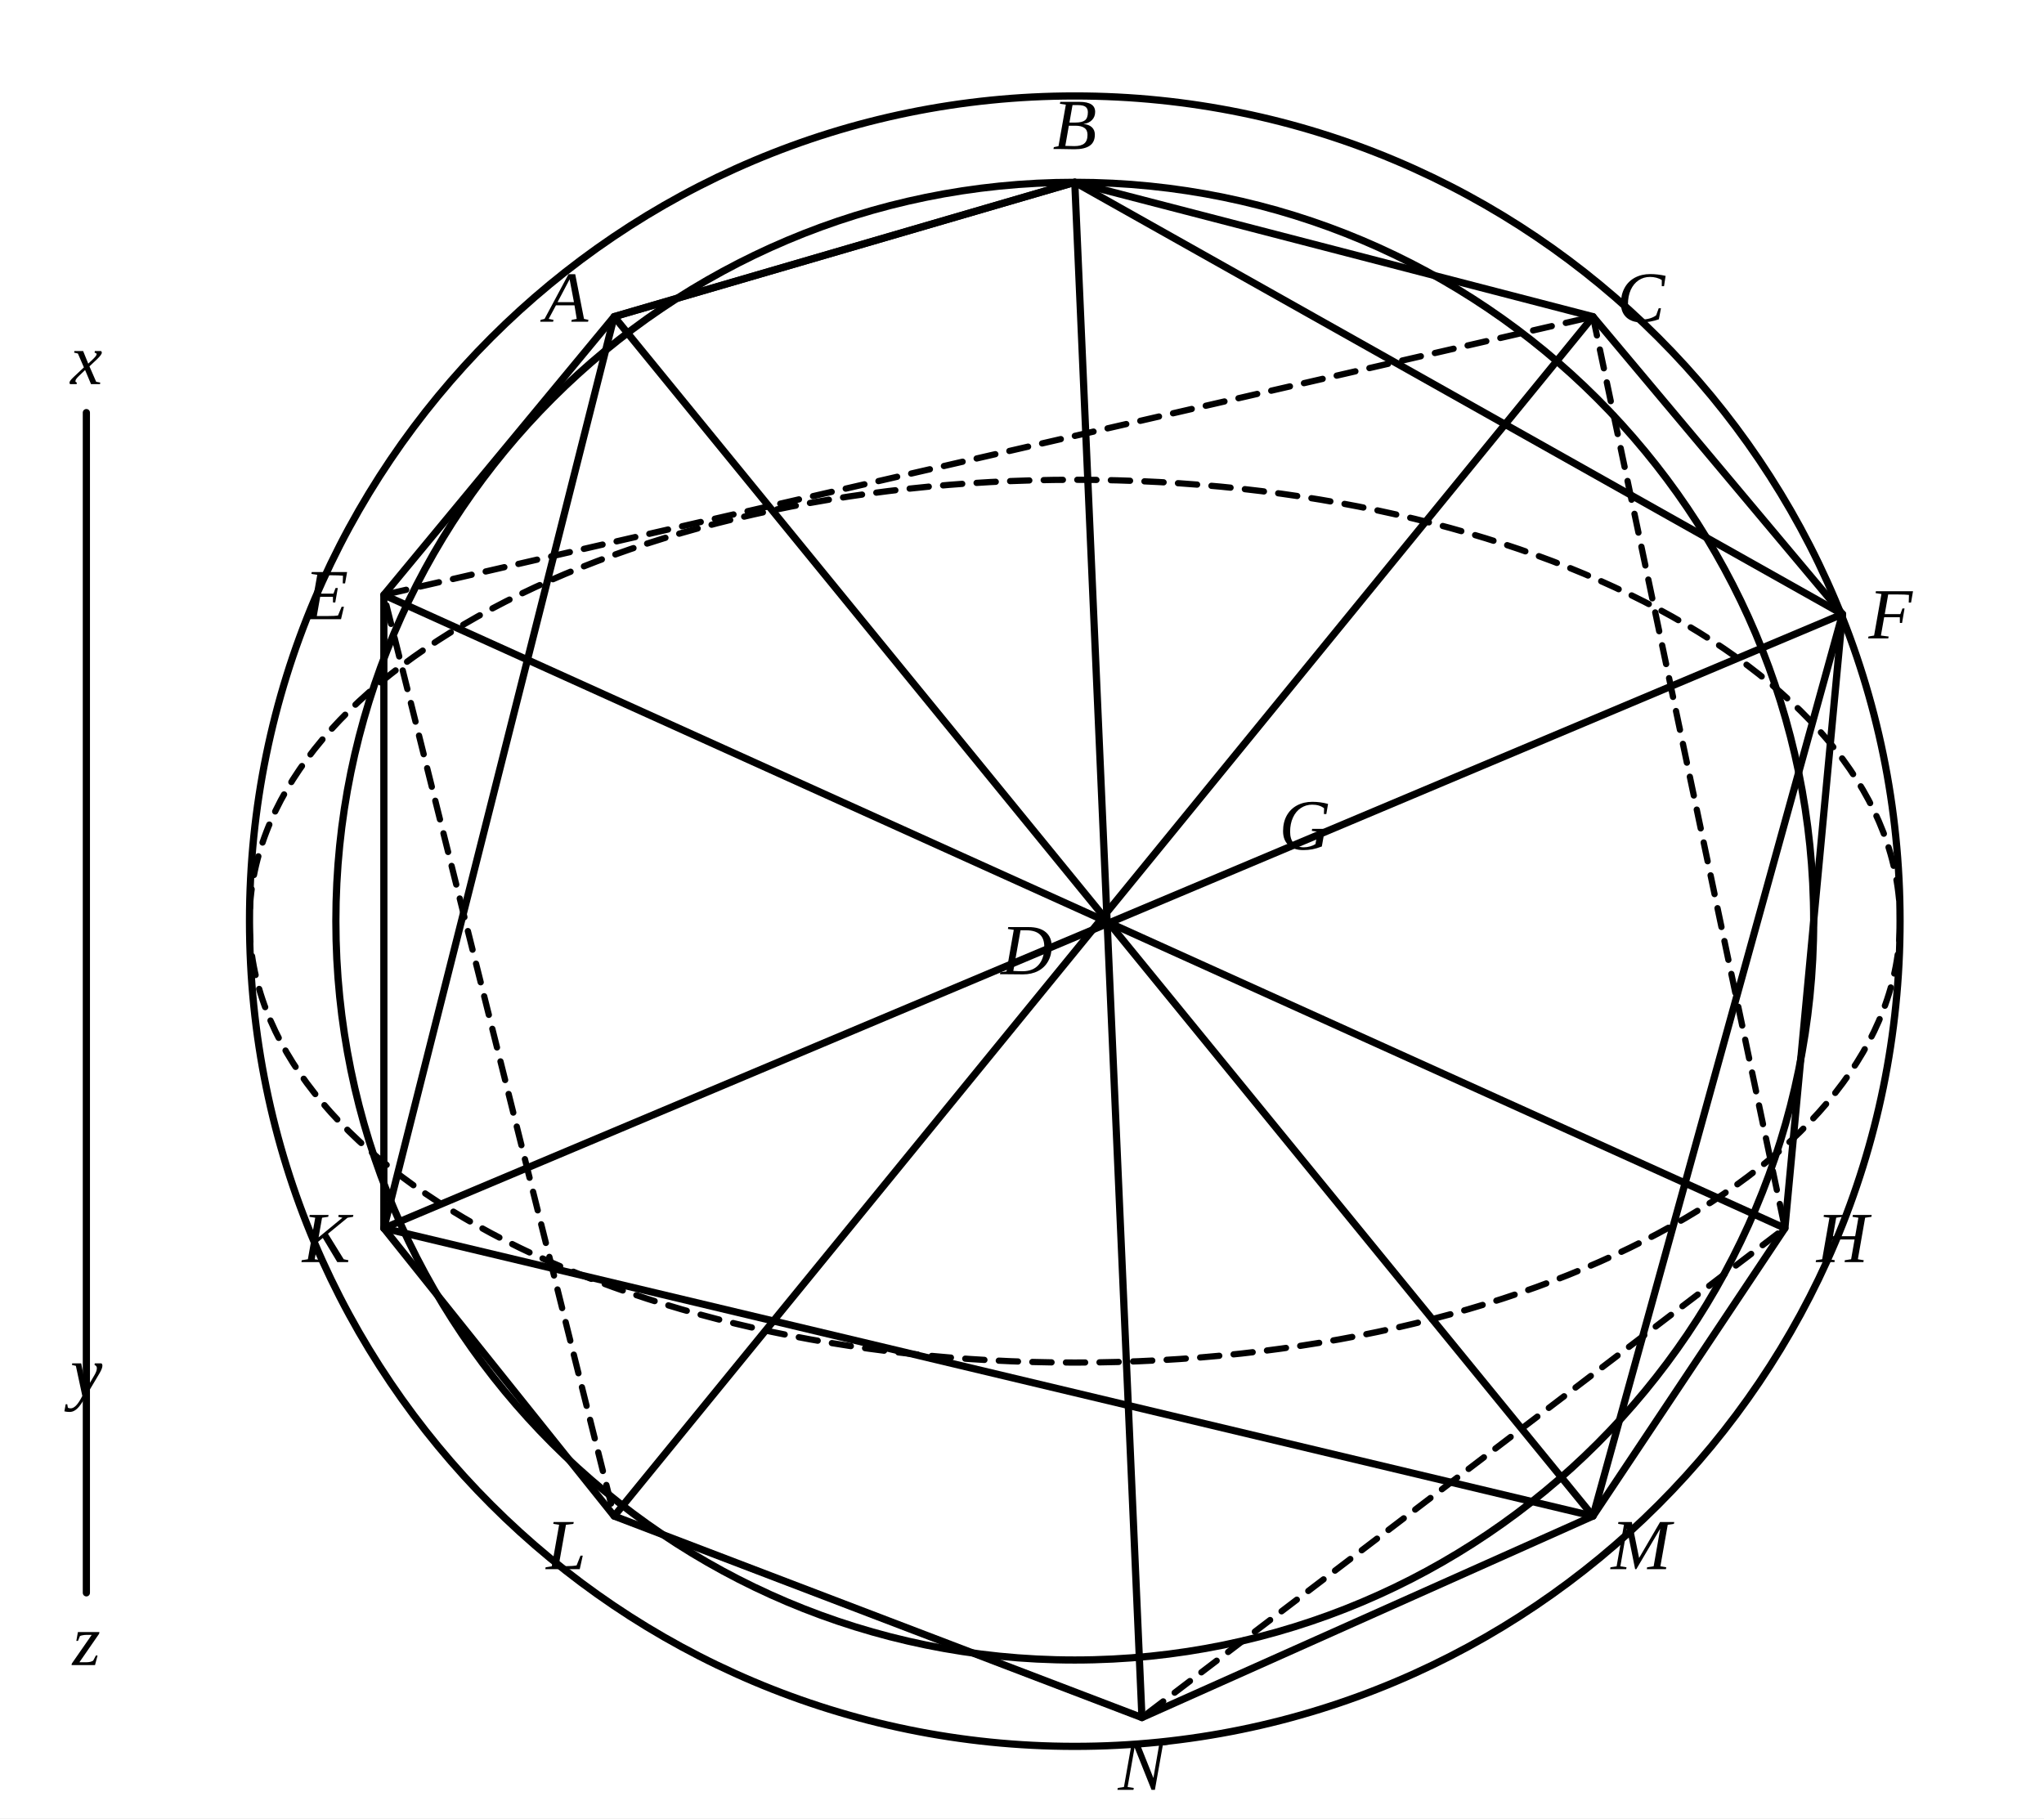
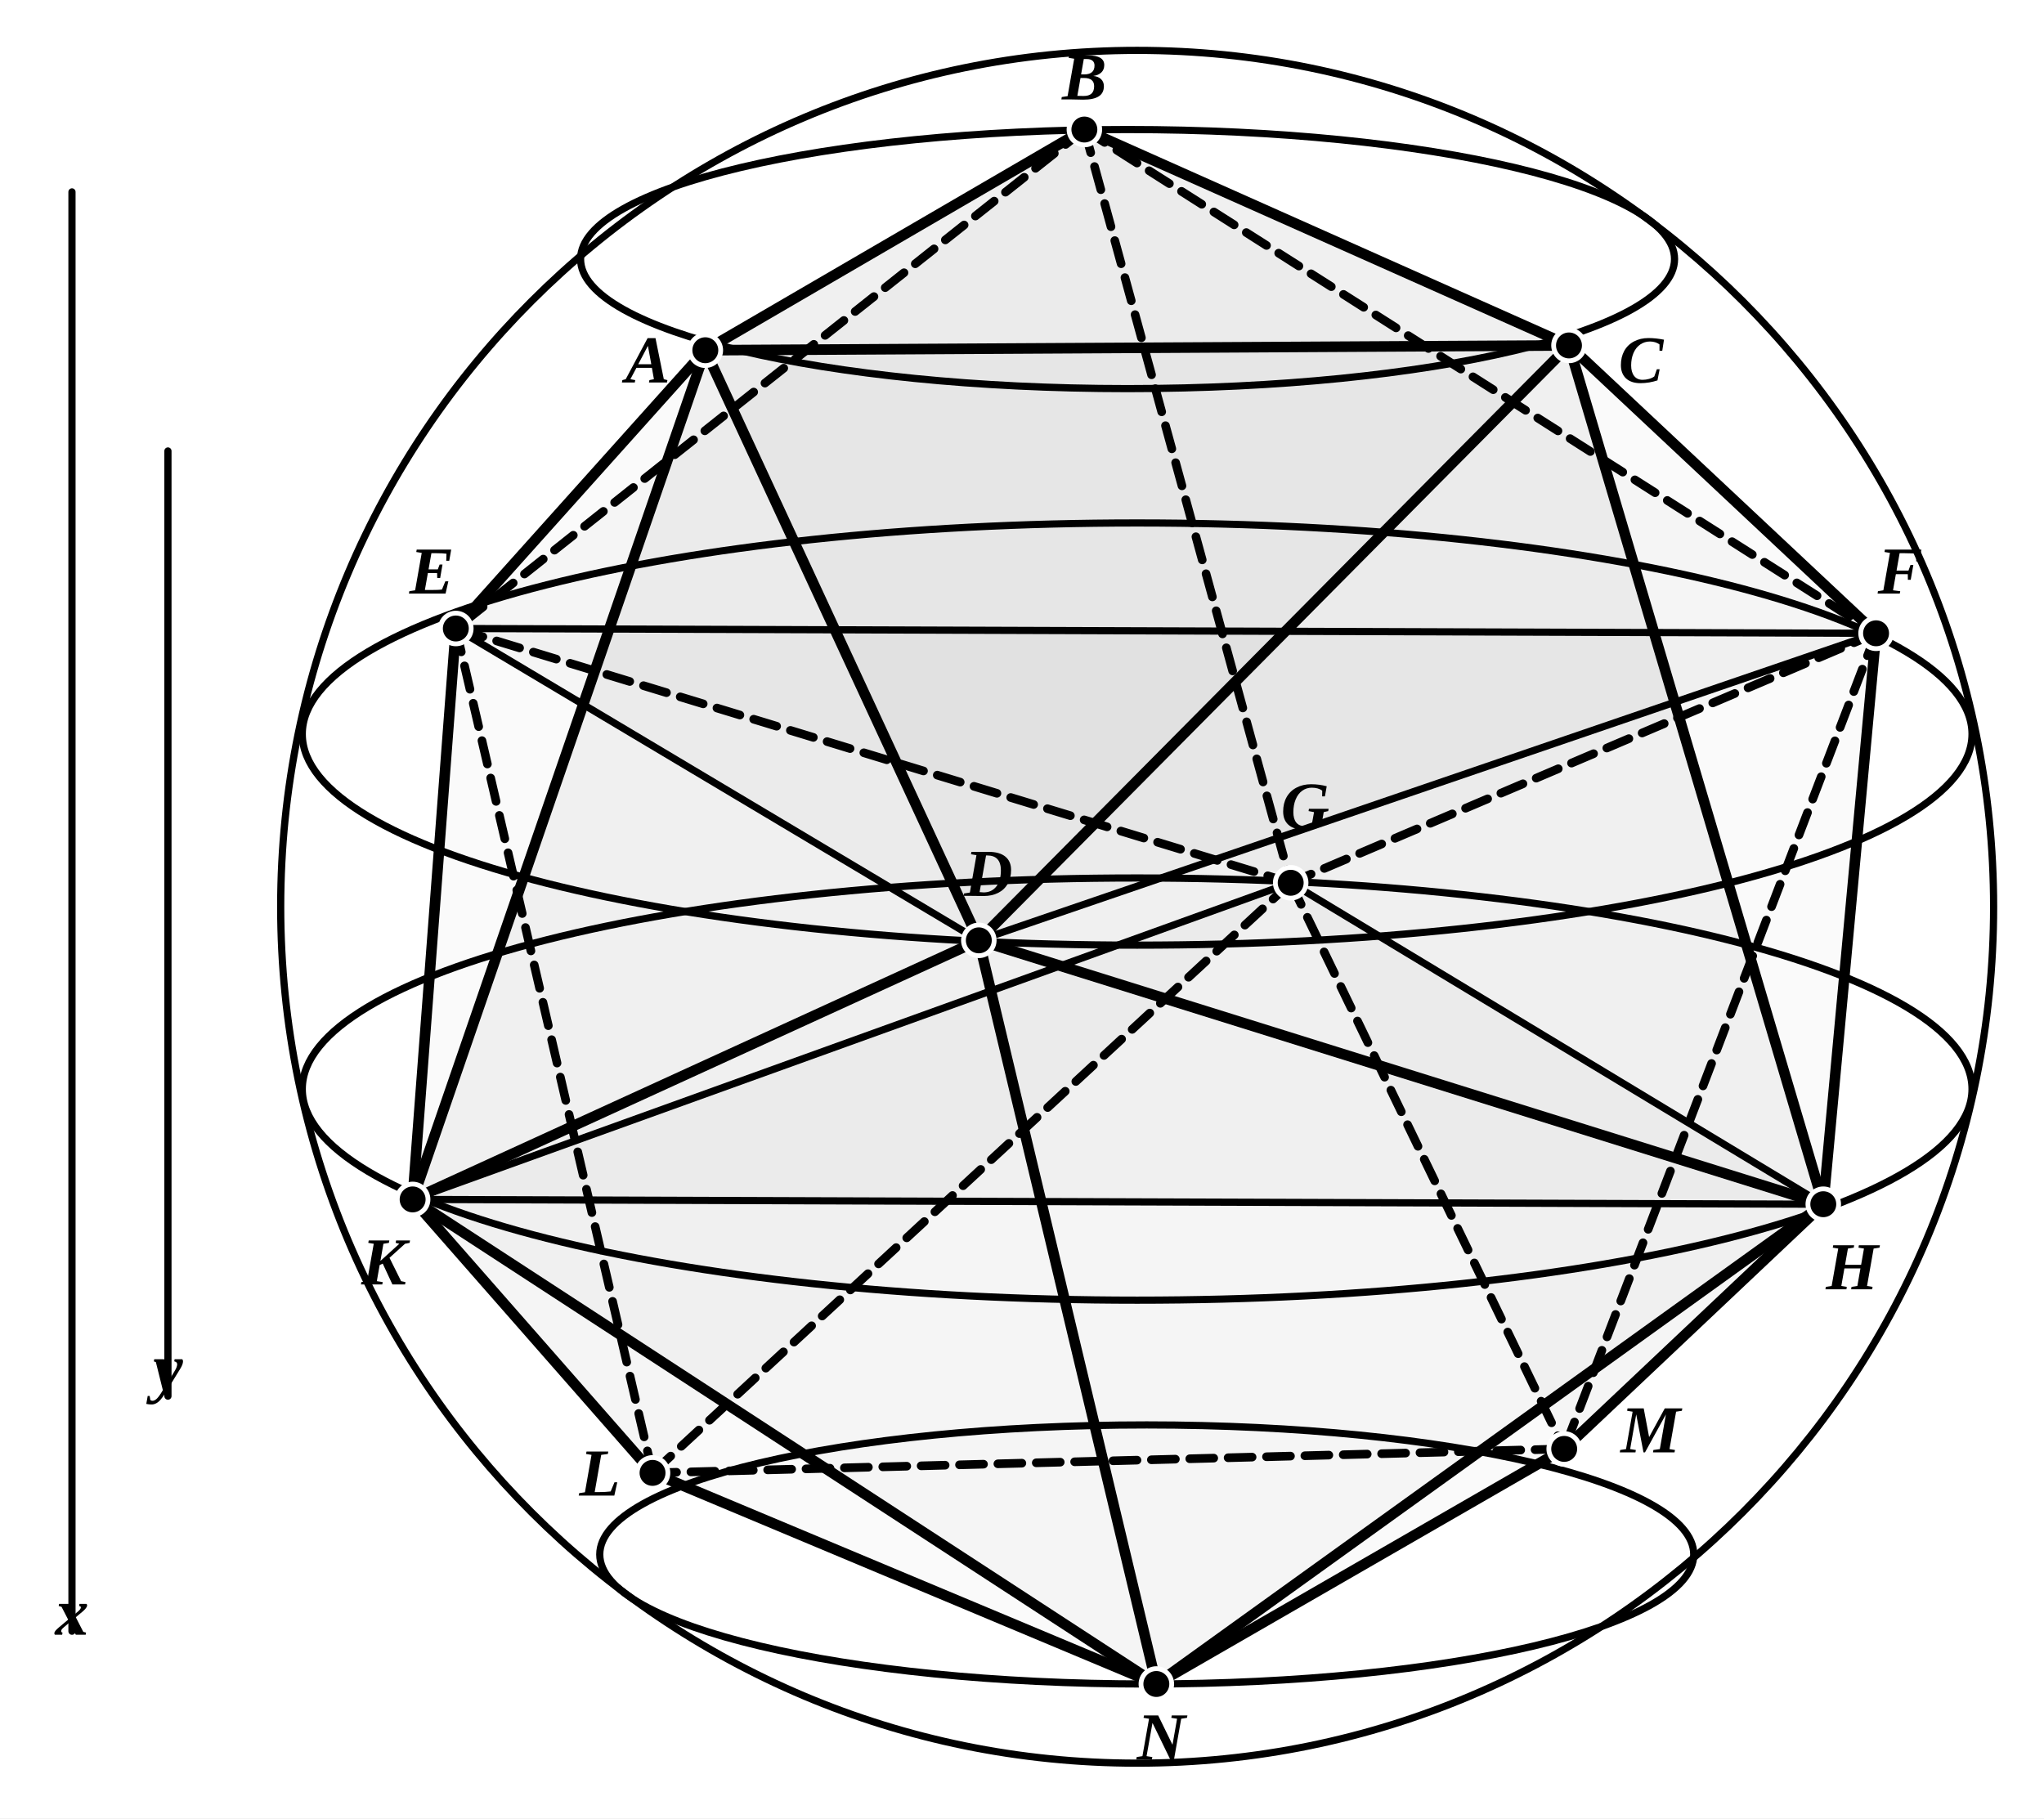
- <svg xmlns="http://www.w3.org/2000/svg" viewBox="0 0 426 379" width="100%" height="100%">
+ <svg xmlns="http://www.w3.org/2000/svg" viewBox="0 0 426 379" width="426" height="379" class="euclid-graphic" data-graphic-id="0494.g1" data-folio="0494" data-graphic="g1" data-proposition="XIII.16.Pappus">
  <style>
-     .bg { fill: #ffffff; }
-     .line { stroke: #000000; stroke-width: 1.5; stroke-linecap: round; stroke-linejoin: round; fill: none; }
-     .dashed { stroke: #000000; stroke-width: 1.3; stroke-dasharray: 4,3; stroke-linecap: round; stroke-linejoin: round; fill: none; }
-     .geom:hover { stroke: #0284c7; stroke-width: 2.5; cursor: pointer; }
-     .label { font-family: "Times New Roman", Times, serif; font-size: 15px; font-style: italic; fill: #000000; text-anchor: middle; dominant-baseline: central; user-select: none; }
-     .label:hover { fill: #0284c7; font-weight: bold; cursor: pointer; }
+     .euclid-graphic {
+       font-family: 'Times New Roman', 'Georgia', serif;
+       font-style: italic;
+       background-color: #ffffff;
+     }
+     .geom-line, .geom-circle {
+       stroke: #000000;
+       stroke-width: 1.5;
+       stroke-linecap: round;
+       stroke-linejoin: round;
+       fill: none;
+       transition: stroke 0.15s, stroke-width 0.15s;
+     }
+     .geom-bold {
+       stroke: #000000;
+       stroke-width: 2.2;
+       stroke-linecap: round;
+       stroke-linejoin: round;
+       fill: none;
+       transition: stroke 0.15s, stroke-width 0.15s;
+     }
+     .geom-dashed {
+       stroke: #000000;
+       stroke-width: 1.8;
+       stroke-dasharray: 5,3;
+       stroke-linecap: round;
+       stroke-linejoin: round;
+       fill: none;
+       transition: stroke 0.15s, stroke-width 0.15s;
+     }
+     .geom-polygon {
+       fill: #000000;
+       fill-opacity: 0.02;
+       stroke: none;
+       transition: fill-opacity 0.15s;
+     }
+     .wedge, .angle {
+       fill: #ef4444;
+       fill-opacity: 0.24;
+       stroke: #ef4444;
+       stroke-width: 2;
+       stroke-linejoin: round;
+       transition: opacity 0.12s ease;
+     }
+     .geom-point {
+       fill: #000000;
+       stroke: #ffffff;
+       stroke-width: 1;
+     }
+     .geom-label {
+       font-size: 14px;
+       font-weight: bold;
+       fill: #000000;
+       text-anchor: middle;
+       dominant-baseline: central;
+       user-select: none;
+     }
+     .geom-overlay {
+       opacity: 0;
+       pointer-events: none;
+       transition: opacity 0.12s ease;
+     }
+     [data-ref]:hover, .highlight, .geom-highlight-active {
+       opacity: 1 !important;
+       stroke: #ef4444 !important;
+       stroke-width: 3.5 !important;
+       cursor: pointer;
+     }
+     text[data-ref]:hover, text.highlight, text.geom-highlight-active {
+       fill: #ef4444 !important;
+       stroke: none !important;
+     }
+     .geom-polygon:hover, .geom-polygon.highlight, polygon.geom-highlight-active,
+     path.wedge.geom-highlight-active, path.angle.geom-highlight-active {
+       opacity: 1 !important;
+       fill-opacity: 0.24 !important;
+       fill: #ef4444 !important;
+       stroke: #ef4444 !important;
+       stroke-width: 2.5 !important;
+     }
+     .geom-point:hover, .geom-point.highlight, circle.geom-point.geom-highlight-active {
+       r: 5.0 !important;
+       fill: #ef4444 !important;
+       stroke: #ffffff !important;
+       stroke-width: 1.5 !important;
+     }
  </style>
-   <rect class="bg" width="426" height="379" />
-   <line class="line geom" x1="18" y1="86" x2="18" y2="332" />
-   <text class="label" x="18" y="75">x</text>
-   <text class="label" x="18" y="286">y</text>
-   <text class="label" x="18" y="342">z</text>
-   <circle class="line geom" cx="224" cy="192" r="172" />
-   <circle class="line geom" cx="224" cy="192" r="154" />
-   <ellipse class="dashed geom" cx="224" cy="192" rx="172" ry="92" />
-   <polygon class="line geom" points="224,38 332,66 384,128 372,256 332,316 238,358 128,316 80,256 80,124 128,66" />
-   <polygon class="line geom" points="224,38 384,128 332,316 80,256 128,66" />
-   <polygon class="dashed geom" points="332,66 372,256 238,358 128,316 80,124" />
-   <line class="line geom" x1="224" y1="38" x2="238" y2="358" />
-   <line class="line geom" x1="128" y1="66" x2="332" y2="316" />
-   <line class="line geom" x1="332" y1="66" x2="128" y2="316" />
-   <line class="line geom" x1="80" y1="124" x2="372" y2="256" />
-   <line class="line geom" x1="384" y1="128" x2="80" y2="256" />
-   <text class="label" x="224" y="26">B</text>
-   <text class="label" x="118" y="62">A</text>
-   <text class="label" x="342" y="62">C</text>
-   <text class="label" x="68" y="124">E</text>
-   <text class="label" x="394" y="128">F</text>
-   <text class="label" x="272" y="172">G</text>
-   <text class="label" x="214" y="198">D</text>
-   <text class="label" x="68" y="258">K</text>
-   <text class="label" x="384" y="258">H</text>
-   <text class="label" x="118" y="322">L</text>
-   <text class="label" x="342" y="322">M</text>
-   <text class="label" x="238" y="368">N</text>
+   <rect width="100%" height="100%" fill="#ffffff" />
+   <g id="elements">
+     <circle id="el-cir-sphere" data-ref="( A B C D E F G H K L M N )" data-type="circle" cx="237.0" cy="189.0" r="178.5" class="geom-circle" />
+     <ellipse id="el-cir-ABC" data-ref="( A B C )" data-aliases="( A C B ) | ( B C A )" data-type="circle" cx="235.0" cy="54.0" rx="114.0" ry="27.0" class="geom-circle" />
+     <ellipse id="el-cir-DEF" data-ref="( D E F )" data-aliases="( E F D ) | ( F D E )" data-type="circle" cx="237.0" cy="153.0" rx="174.0" ry="44.0" class="geom-circle" />
+     <ellipse id="el-cir-KGH" data-ref="( K G H )" data-aliases="( K H G ) | ( G H K )" data-type="circle" cx="237.0" cy="227.0" rx="174.0" ry="44.0" class="geom-circle" />
+     <ellipse id="el-cir-LMN" data-ref="( L M N )" data-aliases="( M N L ) | ( N L M )" data-type="circle" cx="239.0" cy="324.0" rx="114.0" ry="27.0" class="geom-circle" />
+   </g>
+   <g id="graphics">
+     <polygon id="el-poly-ACFGE" data-ref="&lt; A C F G E &gt;" data-aliases="&lt; G E A C F &gt; | &lt; E A C F G &gt;" data-type="polygon" points="147.0,73.0 327.0,72.0 391.0,132.0 269.0,184.0 95.0,131.0" class="geom-polygon" />
+     <polygon id="el-poly-KEBCD" data-ref="&lt; K E B C D &gt;" data-type="polygon" points="86.0,250.0 95.0,131.0 226.0,27.0 327.0,72.0 204.0,196.0" class="geom-polygon" />
+     <polygon id="el-poly-DHFBA" data-ref="&lt; D H F B A &gt;" data-type="polygon" points="204.0,196.0 380.0,251.0 391.0,132.0 226.0,27.0 147.0,73.0" class="geom-polygon" />
+     <polygon id="el-poly-AKLGB" data-ref="&lt; A K L G B &gt;" data-type="polygon" points="147.0,73.0 86.0,250.0 136.0,307.0 269.0,184.0 226.0,27.0" class="geom-polygon" />
+     <polygon id="el-poly-AKNHC" data-ref="&lt; A K N H C &gt;" data-type="polygon" points="147.0,73.0 86.0,250.0 241.0,351.0 380.0,251.0 327.0,72.0" class="geom-polygon" />
+     <polygon id="el-poly-CHMGB" data-ref="&lt; C H M G B &gt;" data-type="polygon" points="327.0,72.0 380.0,251.0 326.0,302.0 269.0,184.0 226.0,27.0" class="geom-polygon" />
+     <polygon id="el-poly-LKDHM" data-ref="&lt; L K D H M &gt;" data-type="polygon" points="136.0,307.0 86.0,250.0 204.0,196.0 380.0,251.0 326.0,302.0" class="geom-polygon" />
+     <polygon id="el-tri-ABC" data-ref="&lt; A B C &gt;" data-aliases="&lt; A C B &gt;" data-type="polygon" points="147.0,73.0 226.0,27.0 327.0,72.0" class="geom-polygon" />
+     <polygon id="el-tri-DEF" data-ref="&lt; D E F &gt;" data-aliases="&lt; E F D &gt;" data-type="polygon" points="204.0,196.0 95.0,131.0 391.0,132.0" class="geom-polygon" />
+     <polygon id="el-tri-KGH" data-ref="&lt; K G H &gt;" data-aliases="&lt; K H G &gt;" data-type="polygon" points="86.0,250.0 269.0,184.0 380.0,251.0" class="geom-polygon" />
+     <polygon id="el-tri-LMN" data-ref="&lt; L M N &gt;" data-type="polygon" points="136.0,307.0 326.0,302.0 241.0,351.0" class="geom-polygon" />
+     <line id="el-seg-x" data-ref="/ x /" data-aliases="x" data-type="segment" x1="15.0" y1="40.0" x2="15.0" y2="340.0" class="geom-line" />
+     <line id="el-seg-y" data-ref="/ y /" data-aliases="y" data-type="segment" x1="35.0" y1="94.0" x2="35.0" y2="291.0" class="geom-line" />
+     <line id="el-seg-EF" data-ref="/ E F /" data-aliases="/ F E /" data-type="segment" x1="95.0" y1="131.0" x2="391.0" y2="132.0" class="geom-line" />
+     <line id="el-seg-ED" data-ref="/ E D /" data-aliases="/ D E /" data-type="segment" x1="95.0" y1="131.0" x2="204.0" y2="196.0" class="geom-line" />
+     <line id="el-seg-FD" data-ref="/ F D /" data-aliases="/ D F /" data-type="segment" x1="391.0" y1="132.0" x2="204.0" y2="196.0" class="geom-line" />
+     <line id="el-seg-KH" data-ref="/ K H /" data-aliases="/ H K /" data-type="segment" x1="86.0" y1="250.0" x2="380.0" y2="251.0" class="geom-line" />
+     <line id="el-seg-GK" data-ref="/ G K /" data-aliases="/ K G /" data-type="segment" x1="269.0" y1="184.0" x2="86.0" y2="250.0" class="geom-line" />
+     <line id="el-seg-GH" data-ref="/ G H /" data-aliases="/ H G /" data-type="segment" x1="269.0" y1="184.0" x2="380.0" y2="251.0" class="geom-line" />
+     <line id="el-seg-AB" data-ref="/ A B /" data-aliases="/ B A /" data-type="segment" x1="147.0" y1="73.0" x2="226.0" y2="27.0" class="geom-bold" />
+     <line id="el-seg-BC" data-ref="/ B C /" data-aliases="/ C B /" data-type="segment" x1="226.0" y1="27.0" x2="327.0" y2="72.0" class="geom-bold" />
+     <line id="el-seg-AC" data-ref="/ A C /" data-aliases="/ C A /" data-type="segment" x1="147.0" y1="73.0" x2="327.0" y2="72.0" class="geom-bold" />
+     <line id="el-seg-AE" data-ref="/ A E /" data-aliases="/ E A /" data-type="segment" x1="147.0" y1="73.0" x2="95.0" y2="131.0" class="geom-bold" />
+     <line id="el-seg-AD" data-ref="/ A D /" data-aliases="/ D A /" data-type="segment" x1="147.0" y1="73.0" x2="204.0" y2="196.0" class="geom-bold" />
+     <line id="el-seg-AK" data-ref="/ A K /" data-aliases="/ K A /" data-type="segment" x1="147.0" y1="73.0" x2="86.0" y2="250.0" class="geom-bold" />
+     <line id="el-seg-CD" data-ref="/ C D /" data-aliases="/ D C /" data-type="segment" x1="327.0" y1="72.0" x2="204.0" y2="196.0" class="geom-bold" />
+     <line id="el-seg-CF" data-ref="/ C F /" data-aliases="/ F C /" data-type="segment" x1="327.0" y1="72.0" x2="391.0" y2="132.0" class="geom-bold" />
+     <line id="el-seg-CH" data-ref="/ C H /" data-aliases="/ H C /" data-type="segment" x1="327.0" y1="72.0" x2="380.0" y2="251.0" class="geom-bold" />
+     <line id="el-seg-EK" data-ref="/ E K /" data-aliases="/ K E /" data-type="segment" x1="95.0" y1="131.0" x2="86.0" y2="250.0" class="geom-bold" />
+     <line id="el-seg-FH" data-ref="/ F H /" data-aliases="/ H F /" data-type="segment" x1="391.0" y1="132.0" x2="380.0" y2="251.0" class="geom-bold" />
+     <line id="el-seg-KD" data-ref="/ K D /" data-aliases="/ D K /" data-type="segment" x1="86.0" y1="250.0" x2="204.0" y2="196.0" class="geom-bold" />
+     <line id="el-seg-DH" data-ref="/ D H /" data-aliases="/ H D /" data-type="segment" x1="204.0" y1="196.0" x2="380.0" y2="251.0" class="geom-bold" />
+     <line id="el-seg-DN" data-ref="/ D N /" data-aliases="/ N D /" data-type="segment" x1="204.0" y1="196.0" x2="241.0" y2="351.0" class="geom-bold" />
+     <line id="el-seg-KL" data-ref="/ K L /" data-aliases="/ L K /" data-type="segment" x1="86.0" y1="250.0" x2="136.0" y2="307.0" class="geom-bold" />
+     <line id="el-seg-KN" data-ref="/ K N /" data-aliases="/ N K /" data-type="segment" x1="86.0" y1="250.0" x2="241.0" y2="351.0" class="geom-bold" />
+     <line id="el-seg-HN" data-ref="/ H N /" data-aliases="/ N H /" data-type="segment" x1="380.0" y1="251.0" x2="241.0" y2="351.0" class="geom-bold" />
+     <line id="el-seg-HM" data-ref="/ H M /" data-aliases="/ M H /" data-type="segment" x1="380.0" y1="251.0" x2="326.0" y2="302.0" class="geom-bold" />
+     <line id="el-seg-LN" data-ref="/ L N /" data-aliases="/ N L /" data-type="segment" x1="136.0" y1="307.0" x2="241.0" y2="351.0" class="geom-bold" />
+     <line id="el-seg-MN" data-ref="/ M N /" data-aliases="/ N M /" data-type="segment" x1="326.0" y1="302.0" x2="241.0" y2="351.0" class="geom-bold" />
+     <line id="el-seg-BE" data-ref="/ B E /" data-aliases="/ E B /" data-type="segment" x1="226.0" y1="27.0" x2="95.0" y2="131.0" class="geom-dashed" />
+     <line id="el-seg-BF" data-ref="/ B F /" data-aliases="/ F B /" data-type="segment" x1="226.0" y1="27.0" x2="391.0" y2="132.0" class="geom-dashed" />
+     <line id="el-seg-BG" data-ref="/ B G /" data-aliases="/ G B /" data-type="segment" x1="226.0" y1="27.0" x2="269.0" y2="184.0" class="geom-dashed" />
+     <line id="el-seg-GE" data-ref="/ G E /" data-aliases="/ E G /" data-type="segment" x1="269.0" y1="184.0" x2="95.0" y2="131.0" class="geom-dashed" />
+     <line id="el-seg-FG" data-ref="/ F G /" data-aliases="/ G F /" data-type="segment" x1="391.0" y1="132.0" x2="269.0" y2="184.0" class="geom-dashed" />
+     <line id="el-seg-EL" data-ref="/ E L /" data-aliases="/ L E /" data-type="segment" x1="95.0" y1="131.0" x2="136.0" y2="307.0" class="geom-dashed" />
+     <line id="el-seg-FM" data-ref="/ F M /" data-aliases="/ M F /" data-type="segment" x1="391.0" y1="132.0" x2="326.0" y2="302.0" class="geom-dashed" />
+     <line id="el-seg-GL" data-ref="/ G L /" data-aliases="/ L G /" data-type="segment" x1="269.0" y1="184.0" x2="136.0" y2="307.0" class="geom-dashed" />
+     <line id="el-seg-GM" data-ref="/ G M /" data-aliases="/ M G /" data-type="segment" x1="269.0" y1="184.0" x2="326.0" y2="302.0" class="geom-dashed" />
+     <line id="el-seg-LM" data-ref="/ L M /" data-aliases="/ M L /" data-type="segment" x1="136.0" y1="307.0" x2="326.0" y2="302.0" class="geom-dashed" />
+     <line id="el-seg-FK" data-ref="/ F K /" data-aliases="/ K F /" data-type="segment" x1="391.0" y1="132.0" x2="86.0" y2="250.0" class="geom-line geom-overlay" />
+     <path id="el-ang-FEK" data-ref="&lt; F E K )" data-aliases="&lt; K E F )" data-type="angle" d="M 95.0,131.0 L 115.0,131.1 L 93.5,151.0 Z" class="wedge angle geom-overlay" />
+   </g>
+   <g id="highlights" style="pointer-events: none;">
+     <circle id="hl-cir-sphere" data-ref="( A B C D E F G H K L M N )" cx="237.0" cy="189.0" r="178.5" class="geom-circle geom-overlay" />
+     <ellipse id="hl-cir-ABC" data-ref="( A B C )" data-aliases="( A C B ) | ( B C A )" cx="235.0" cy="54.0" rx="114.0" ry="27.0" class="geom-circle geom-overlay" />
+     <ellipse id="hl-cir-DEF" data-ref="( D E F )" data-aliases="( E F D ) | ( F D E )" cx="237.0" cy="153.0" rx="174.0" ry="44.0" class="geom-circle geom-overlay" />
+     <ellipse id="hl-cir-KGH" data-ref="( K G H )" data-aliases="( K H G ) | ( G H K )" cx="237.0" cy="227.0" rx="174.0" ry="44.0" class="geom-circle geom-overlay" />
+     <ellipse id="hl-cir-LMN" data-ref="( L M N )" data-aliases="( M N L ) | ( N L M )" cx="239.0" cy="324.0" rx="114.0" ry="27.0" class="geom-circle geom-overlay" />
+     <polygon id="hl-poly-ACFGE" data-ref="&lt; A C F G E &gt;" data-aliases="&lt; G E A C F &gt; | &lt; E A C F G &gt;" points="147.0,73.0 327.0,72.0 391.0,132.0 269.0,184.0 95.0,131.0" class="geom-polygon geom-overlay" />
+     <polygon id="hl-poly-KEBCD" data-ref="&lt; K E B C D &gt;" points="86.0,250.0 95.0,131.0 226.0,27.0 327.0,72.0 204.0,196.0" class="geom-polygon geom-overlay" />
+     <polygon id="hl-poly-DHFBA" data-ref="&lt; D H F B A &gt;" points="204.0,196.0 380.0,251.0 391.0,132.0 226.0,27.0 147.0,73.0" class="geom-polygon geom-overlay" />
+     <polygon id="hl-poly-AKLGB" data-ref="&lt; A K L G B &gt;" points="147.0,73.0 86.0,250.0 136.0,307.0 269.0,184.0 226.0,27.0" class="geom-polygon geom-overlay" />
+     <polygon id="hl-poly-AKNHC" data-ref="&lt; A K N H C &gt;" points="147.0,73.0 86.0,250.0 241.0,351.0 380.0,251.0 327.0,72.0" class="geom-polygon geom-overlay" />
+     <polygon id="hl-poly-CHMGB" data-ref="&lt; C H M G B &gt;" points="327.0,72.0 380.0,251.0 326.0,302.0 269.0,184.0 226.0,27.0" class="geom-polygon geom-overlay" />
+     <polygon id="hl-poly-LKDHM" data-ref="&lt; L K D H M &gt;" points="136.0,307.0 86.0,250.0 204.0,196.0 380.0,251.0 326.0,302.0" class="geom-polygon geom-overlay" />
+     <polygon id="hl-tri-ABC" data-ref="&lt; A B C &gt;" data-aliases="&lt; A C B &gt;" points="147.0,73.0 226.0,27.0 327.0,72.0" class="geom-polygon geom-overlay" />
+     <polygon id="hl-tri-DEF" data-ref="&lt; D E F &gt;" data-aliases="&lt; E F D &gt;" points="204.0,196.0 95.0,131.0 391.0,132.0" class="geom-polygon geom-overlay" />
+     <polygon id="hl-tri-KGH" data-ref="&lt; K G H &gt;" data-aliases="&lt; K H G &gt;" points="86.0,250.0 269.0,184.0 380.0,251.0" class="geom-polygon geom-overlay" />
+     <polygon id="hl-tri-LMN" data-ref="&lt; L M N &gt;" points="136.0,307.0 326.0,302.0 241.0,351.0" class="geom-polygon geom-overlay" />
+     <line id="hl-seg-x" data-ref="/ x /" data-aliases="x" x1="15.0" y1="40.0" x2="15.0" y2="340.0" class="geom-line geom-overlay" />
+     <line id="hl-seg-y" data-ref="/ y /" data-aliases="y" x1="35.0" y1="94.0" x2="35.0" y2="291.0" class="geom-line geom-overlay" />
+     <line id="hl-seg-EF" data-ref="/ E F /" data-aliases="/ F E /" x1="95.0" y1="131.0" x2="391.0" y2="132.0" class="geom-line geom-overlay" />
+     <line id="hl-seg-ED" data-ref="/ E D /" data-aliases="/ D E /" x1="95.0" y1="131.0" x2="204.0" y2="196.0" class="geom-line geom-overlay" />
+     <line id="hl-seg-FD" data-ref="/ F D /" data-aliases="/ D F /" x1="391.0" y1="132.0" x2="204.0" y2="196.0" class="geom-line geom-overlay" />
+     <line id="hl-seg-KH" data-ref="/ K H /" data-aliases="/ H K /" x1="86.0" y1="250.0" x2="380.0" y2="251.0" class="geom-line geom-overlay" />
+     <line id="hl-seg-GK" data-ref="/ G K /" data-aliases="/ K G /" x1="269.0" y1="184.0" x2="86.0" y2="250.0" class="geom-line geom-overlay" />
+     <line id="hl-seg-GH" data-ref="/ G H /" data-aliases="/ H G /" x1="269.0" y1="184.0" x2="380.0" y2="251.0" class="geom-line geom-overlay" />
+     <line id="hl-seg-AB" data-ref="/ A B /" data-aliases="/ B A /" x1="147.0" y1="73.0" x2="226.0" y2="27.0" class="geom-line geom-overlay" />
+     <line id="hl-seg-BC" data-ref="/ B C /" data-aliases="/ C B /" x1="226.0" y1="27.0" x2="327.0" y2="72.0" class="geom-line geom-overlay" />
+     <line id="hl-seg-AC" data-ref="/ A C /" data-aliases="/ C A /" x1="147.0" y1="73.0" x2="327.0" y2="72.0" class="geom-line geom-overlay" />
+     <line id="hl-seg-AE" data-ref="/ A E /" data-aliases="/ E A /" x1="147.0" y1="73.0" x2="95.0" y2="131.0" class="geom-line geom-overlay" />
+     <line id="hl-seg-AD" data-ref="/ A D /" data-aliases="/ D A /" x1="147.0" y1="73.0" x2="204.0" y2="196.0" class="geom-line geom-overlay" />
+     <line id="hl-seg-AK" data-ref="/ A K /" data-aliases="/ K A /" x1="147.0" y1="73.0" x2="86.0" y2="250.0" class="geom-line geom-overlay" />
+     <line id="hl-seg-CD" data-ref="/ C D /" data-aliases="/ D C /" x1="327.0" y1="72.0" x2="204.0" y2="196.0" class="geom-line geom-overlay" />
+     <line id="hl-seg-CF" data-ref="/ C F /" data-aliases="/ F C /" x1="327.0" y1="72.0" x2="391.0" y2="132.0" class="geom-line geom-overlay" />
+     <line id="hl-seg-CH" data-ref="/ C H /" data-aliases="/ H C /" x1="327.0" y1="72.0" x2="380.0" y2="251.0" class="geom-line geom-overlay" />
+     <line id="hl-seg-EK" data-ref="/ E K /" data-aliases="/ K E /" x1="95.0" y1="131.0" x2="86.0" y2="250.0" class="geom-line geom-overlay" />
+     <line id="hl-seg-FH" data-ref="/ F H /" data-aliases="/ H F /" x1="391.0" y1="132.0" x2="380.0" y2="251.0" class="geom-line geom-overlay" />
+     <line id="hl-seg-KD" data-ref="/ K D /" data-aliases="/ D K /" x1="86.0" y1="250.0" x2="204.0" y2="196.0" class="geom-line geom-overlay" />
+     <line id="hl-seg-DH" data-ref="/ D H /" data-aliases="/ H D /" x1="204.0" y1="196.0" x2="380.0" y2="251.0" class="geom-line geom-overlay" />
+     <line id="hl-seg-DN" data-ref="/ D N /" data-aliases="/ N D /" x1="204.0" y1="196.0" x2="241.0" y2="351.0" class="geom-line geom-overlay" />
+     <line id="hl-seg-KL" data-ref="/ K L /" data-aliases="/ L K /" x1="86.0" y1="250.0" x2="136.0" y2="307.0" class="geom-line geom-overlay" />
+     <line id="hl-seg-KN" data-ref="/ K N /" data-aliases="/ N K /" x1="86.0" y1="250.0" x2="241.0" y2="351.0" class="geom-line geom-overlay" />
+     <line id="hl-seg-HN" data-ref="/ H N /" data-aliases="/ N H /" x1="380.0" y1="251.0" x2="241.0" y2="351.0" class="geom-line geom-overlay" />
+     <line id="hl-seg-HM" data-ref="/ H M /" data-aliases="/ M H /" x1="380.0" y1="251.0" x2="326.0" y2="302.0" class="geom-line geom-overlay" />
+     <line id="hl-seg-LN" data-ref="/ L N /" data-aliases="/ N L /" x1="136.0" y1="307.0" x2="241.0" y2="351.0" class="geom-line geom-overlay" />
+     <line id="hl-seg-MN" data-ref="/ M N /" data-aliases="/ N M /" x1="326.0" y1="302.0" x2="241.0" y2="351.0" class="geom-line geom-overlay" />
+     <line id="hl-seg-BE" data-ref="/ B E /" data-aliases="/ E B /" x1="226.0" y1="27.0" x2="95.0" y2="131.0" class="geom-line geom-overlay" />
+     <line id="hl-seg-BF" data-ref="/ B F /" data-aliases="/ F B /" x1="226.0" y1="27.0" x2="391.0" y2="132.0" class="geom-line geom-overlay" />
+     <line id="hl-seg-BG" data-ref="/ B G /" data-aliases="/ G B /" x1="226.0" y1="27.0" x2="269.0" y2="184.0" class="geom-line geom-overlay" />
+     <line id="hl-seg-GE" data-ref="/ G E /" data-aliases="/ E G /" x1="269.0" y1="184.0" x2="95.0" y2="131.0" class="geom-line geom-overlay" />
+     <line id="hl-seg-FG" data-ref="/ F G /" data-aliases="/ G F /" x1="391.0" y1="132.0" x2="269.0" y2="184.0" class="geom-line geom-overlay" />
+     <line id="hl-seg-EL" data-ref="/ E L /" data-aliases="/ L E /" x1="95.0" y1="131.0" x2="136.0" y2="307.0" class="geom-line geom-overlay" />
+     <line id="hl-seg-FM" data-ref="/ F M /" data-aliases="/ M F /" x1="391.0" y1="132.0" x2="326.0" y2="302.0" class="geom-line geom-overlay" />
+     <line id="hl-seg-GL" data-ref="/ G L /" data-aliases="/ L G /" x1="269.0" y1="184.0" x2="136.0" y2="307.0" class="geom-line geom-overlay" />
+     <line id="hl-seg-GM" data-ref="/ G M /" data-aliases="/ M G /" x1="269.0" y1="184.0" x2="326.0" y2="302.0" class="geom-line geom-overlay" />
+     <line id="hl-seg-LM" data-ref="/ L M /" data-aliases="/ M L /" x1="136.0" y1="307.0" x2="326.0" y2="302.0" class="geom-line geom-overlay" />
+     <line id="hl-seg-FK" data-ref="/ F K /" data-aliases="/ K F /" x1="391.0" y1="132.0" x2="86.0" y2="250.0" class="geom-line geom-overlay" />
+     <path id="hl-ang-FEK" data-ref="&lt; F E K )" data-aliases="&lt; K E F )" d="M 95.0,131.0 L 115.0,131.1 L 93.5,151.0 Z" class="wedge angle geom-overlay" />
+   </g>
+   <g id="points">
+     <circle id="el-pt-A" data-ref="A" data-type="point" cx="147.0" cy="73.0" r="3.2" class="geom-point" />
+     <circle id="el-pt-B" data-ref="B" data-type="point" cx="226.0" cy="27.0" r="3.2" class="geom-point" />
+     <circle id="el-pt-C" data-ref="C" data-type="point" cx="327.0" cy="72.0" r="3.2" class="geom-point" />
+     <circle id="el-pt-D" data-ref="D" data-type="point" cx="204.0" cy="196.0" r="3.2" class="geom-point" />
+     <circle id="el-pt-E" data-ref="E" data-type="point" cx="95.0" cy="131.0" r="3.2" class="geom-point" />
+     <circle id="el-pt-F" data-ref="F" data-type="point" cx="391.0" cy="132.0" r="3.2" class="geom-point" />
+     <circle id="el-pt-G" data-ref="G" data-type="point" cx="269.0" cy="184.0" r="3.2" class="geom-point" />
+     <circle id="el-pt-H" data-ref="H" data-type="point" cx="380.0" cy="251.0" r="3.2" class="geom-point" />
+     <circle id="el-pt-K" data-ref="K" data-type="point" cx="86.0" cy="250.0" r="3.2" class="geom-point" />
+     <circle id="el-pt-L" data-ref="L" data-type="point" cx="136.0" cy="307.0" r="3.2" class="geom-point" />
+     <circle id="el-pt-M" data-ref="M" data-type="point" cx="326.0" cy="302.0" r="3.2" class="geom-point" />
+     <circle id="el-pt-N" data-ref="N" data-type="point" cx="241.0" cy="351.0" r="3.2" class="geom-point" />
+   </g>
+   <g id="labels">
+     <text id="lbl-B" data-ref="B" x="226.0" y="16.0" class="geom-label">B</text>
+     <text id="lbl-A" data-ref="A" x="135.0" y="75.0" class="geom-label">A</text>
+     <text id="lbl-C" data-ref="C" x="342.0" y="75.0" class="geom-label">C</text>
+     <text id="lbl-E" data-ref="E" x="90.0" y="119.0" class="geom-label">E</text>
+     <text id="lbl-F" data-ref="F" x="396.0" y="119.0" class="geom-label">F</text>
+     <text id="lbl-G" data-ref="G" x="272.0" y="168.0" class="geom-label">G</text>
+     <text id="lbl-D" data-ref="D" x="206.0" y="182.0" class="geom-label">D</text>
+     <text id="lbl-K" data-ref="K" x="80.0" y="263.0" class="geom-label">K</text>
+     <text id="lbl-H" data-ref="H" x="386.0" y="264.0" class="geom-label">H</text>
+     <text id="lbl-L" data-ref="L" x="125.0" y="307.0" class="geom-label">L</text>
+     <text id="lbl-M" data-ref="M" x="344.0" y="298.0" class="geom-label">M</text>
+     <text id="lbl-N" data-ref="N" x="242.0" y="362.0" class="geom-label">N</text>
+     <text id="lbl-y" data-ref="/ y /" x="35.0" y="285.0" class="geom-label">y</text>
+     <text id="lbl-x" data-ref="/ x /" x="15.0" y="336.0" class="geom-label">x</text>
+   </g>
</svg>
